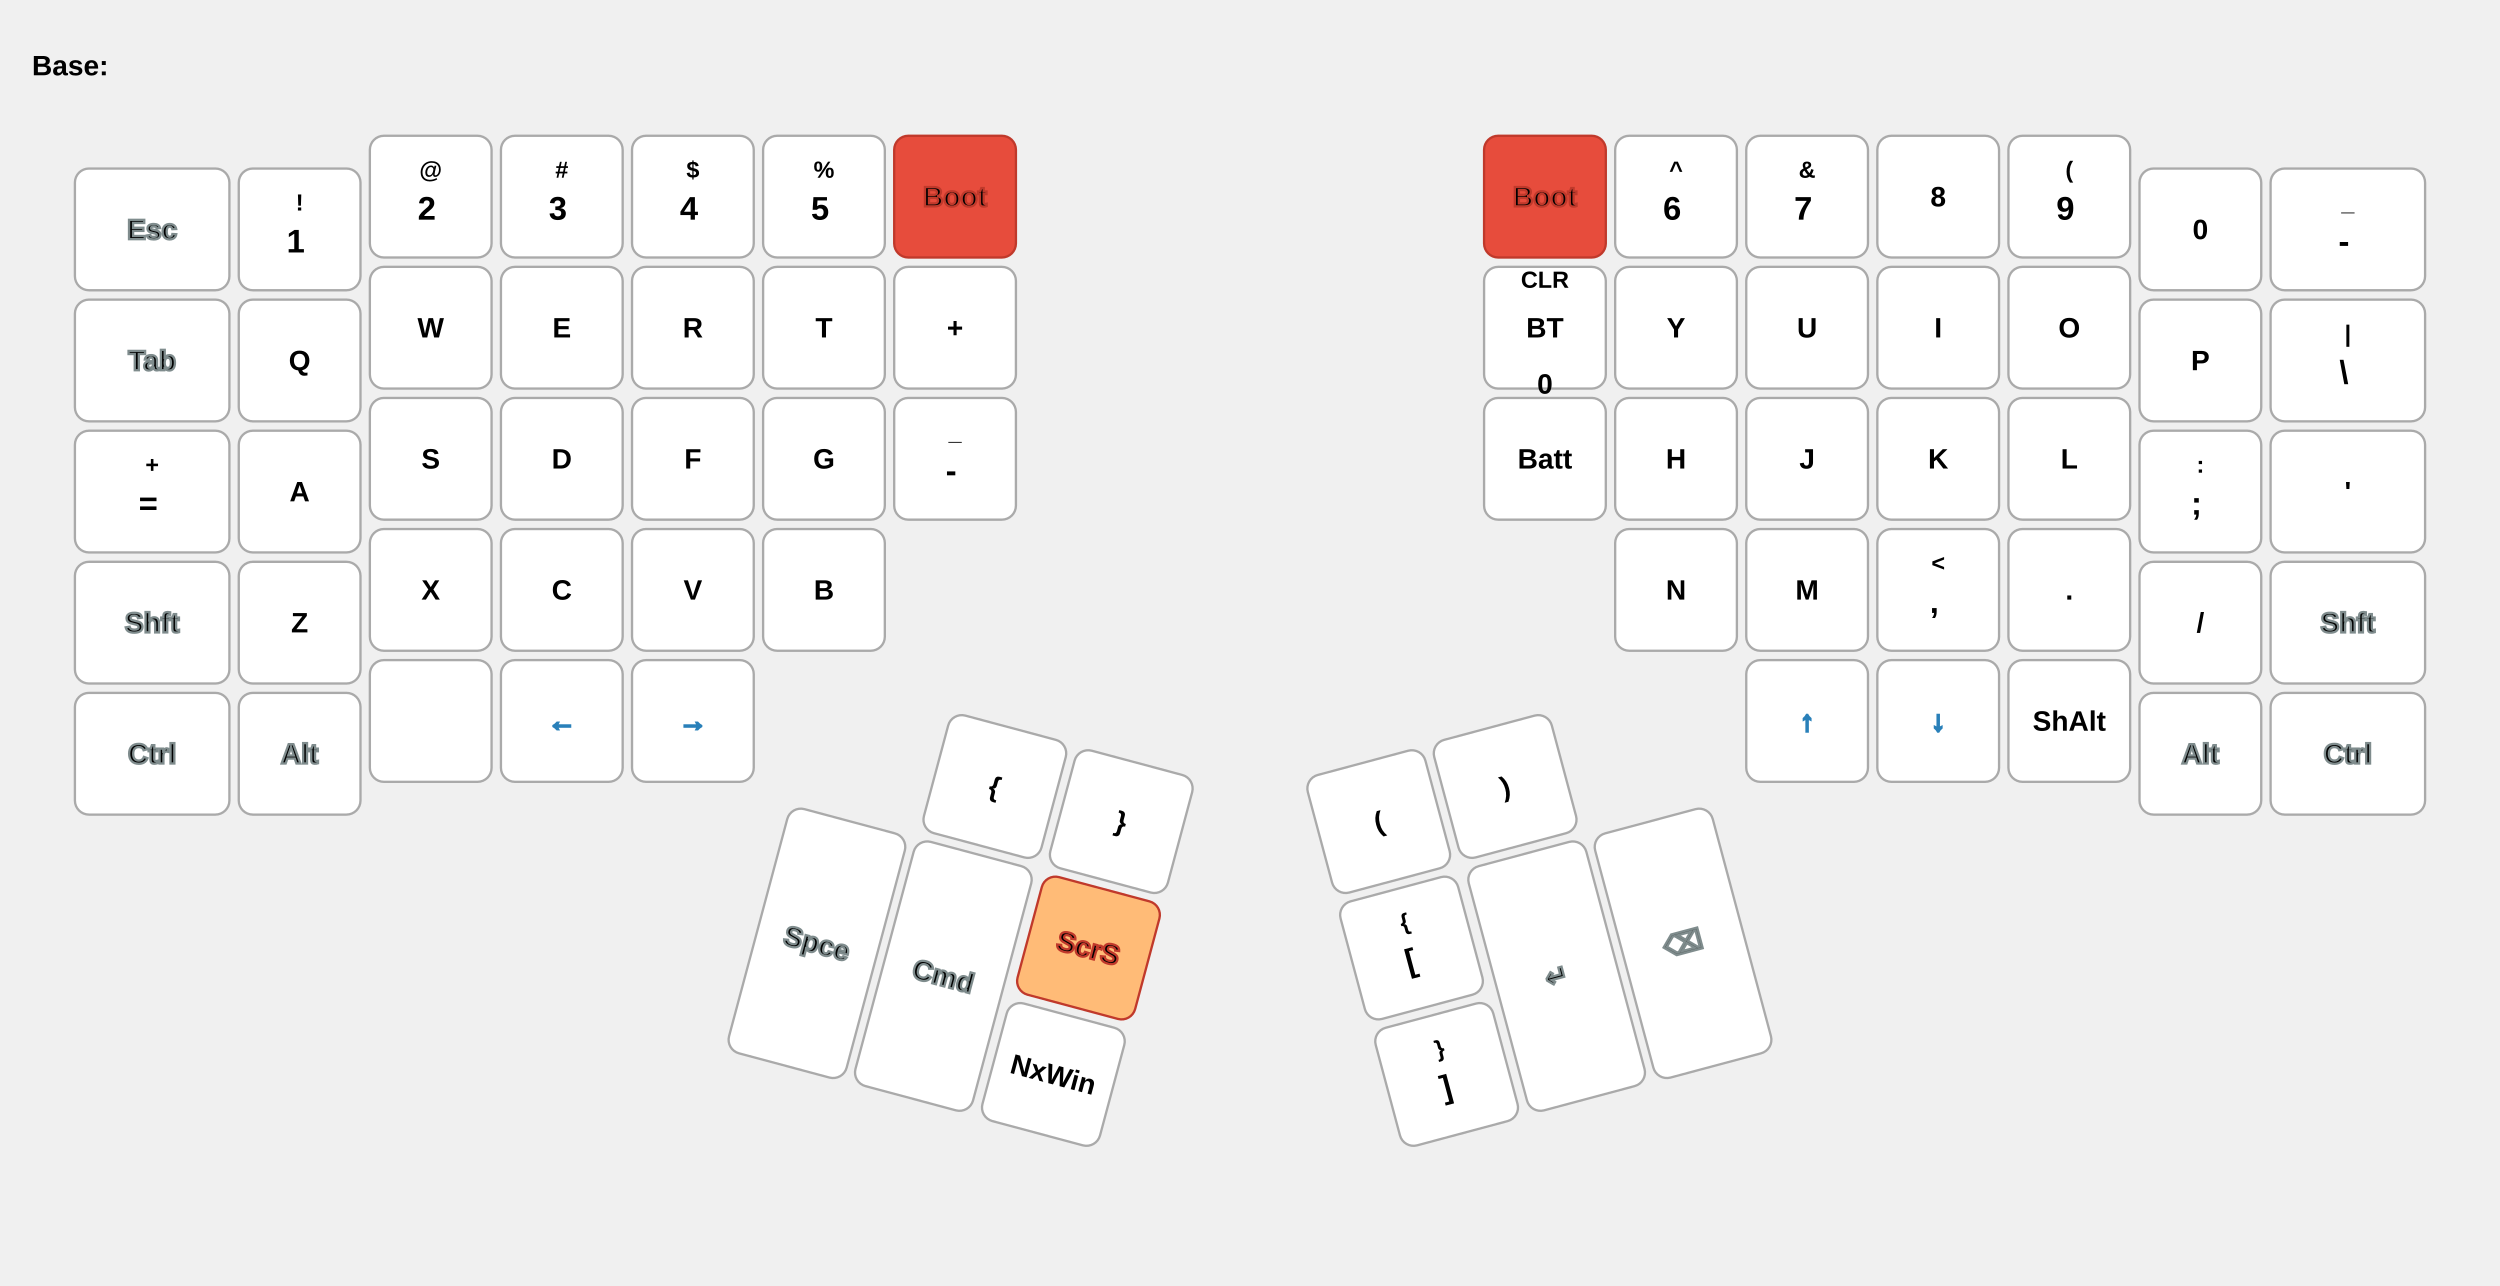
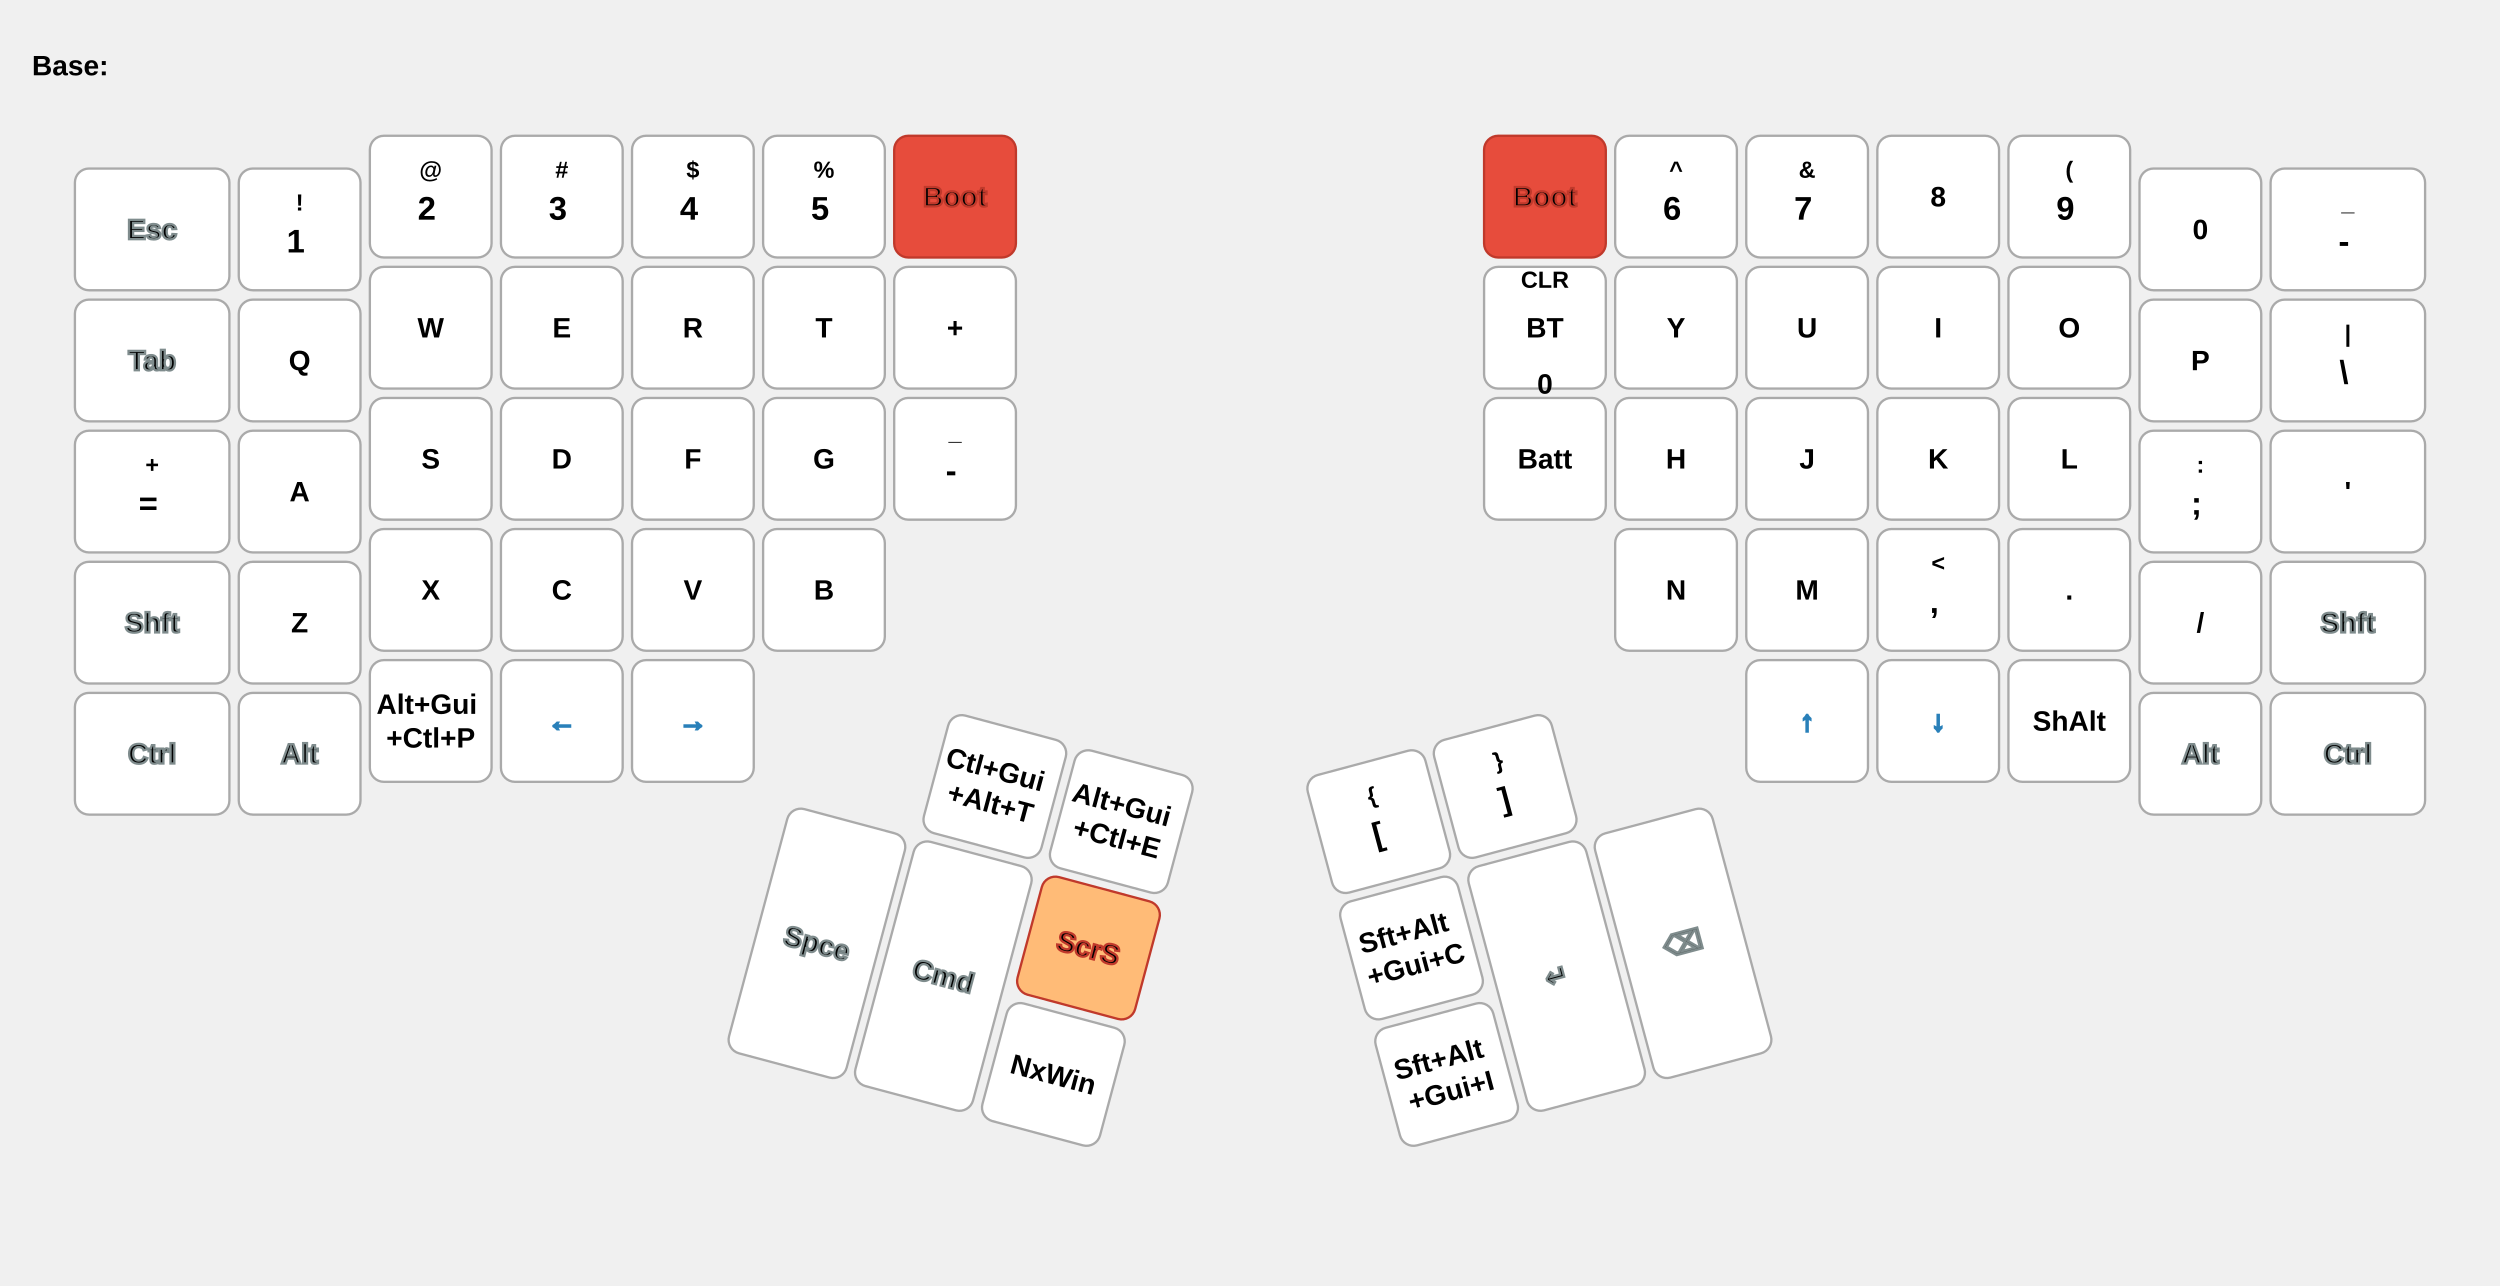
<svg xmlns="http://www.w3.org/2000/svg" width="1068" height="549" viewBox="0 0 1068 549" class="keymap">
  <style>/* Base key style */
.key {
  fill: #ffffff;
  stroke: #aaaaaa;
  stroke-width: 1;
}

/* Layer title styling */
.layer-label {
  font-weight: bold;
  font-size: 18px;
  fill: #333333;
  font-family: 'Arial', sans-serif;
}

/* Text styling */
text {
  font-family: 'Arial', sans-serif;
  fill: #000000;
  text-anchor: middle;
  dominant-baseline: central;
  font-weight: 700;
  stroke: none;
} 
/* App shortcuts */
.WhatsApp-key {
  fill: #25D366 !important;
  stroke: #1EA952 !important;
}

.WhatsApp-key rect, rect.WhatsApp-key {
  fill: #25D366 !important;
  stroke: #1EA952 !important;
}

.Spotify-key {
  fill: #1DB954 !important;
  stroke: #169D45 !important;
}

.Spotify-key rect, rect.Spotify-key {
  fill: #1DB954 !important;
  stroke: #169D45 !important;
}

.Chrome-key {
  fill: #4285F4 !important;
  stroke: #366AC1 !important;
}

.Chrome-key rect, rect.Chrome-key {
  fill: #4285F4 !important;
  stroke: #366AC1 !important;
}

.Cursor-key {
  fill: #9B59B6 !important;
  stroke: #8E44AD !important;
}

.Cursor-key rect, rect.Cursor-key {
  fill: #9B59B6 !important;
  stroke: #8E44AD !important;
}

.GitHub-key {
  fill: #1DB954 !important;
  stroke: #169D45 !important;
}

.GitHub-key rect, rect.GitHub-key {
  fill: #1DB954 !important;
  stroke: #169D45 !important;
}

.topLeft-key {
  fill: #33cc33 !important;
  stroke: #1EA952 !important;
}

.topLeft-key rect, rect.topLeft-key {
  fill: #33cc33 !important;
  stroke: #1EA952 !important;
}

.LeftScr-key {
  fill: #E67E22 !important;
  stroke: #D35400 !important;
}

.LeftScr-key rect, rect.LeftScr-key {
  fill: #E67E22 !important;
  stroke: #D35400 !important;
}

.RightScr-key {
  fill: #F39C12 !important;
  stroke: #E67E22 !important;
}

.RightScr-key rect, rect.RightScr-key {
  fill: #F39C12 !important;
  stroke: #E67E22 !important;
}

/* Currency symbols */
.euro-key {
  fill: #2980B9 !important;
  stroke: #2471A3 !important;
}

.euro-key rect, rect.euro-key {
  fill: #2980B9 !important;
  stroke: #2471A3 !important;
}

.pound-key {
  fill: #3498DB !important;
  stroke: #2980B9 !important;
}

.pound-key rect, rect.pound-key {
  fill: #3498DB !important;
  stroke: #2980B9 !important;
}

/* System keys */
.BOOT-key {
  fill: #E74C3C !important;
  stroke: #C0392B !important;
}

.BOOT-key rect, rect.BOOT-key {
  fill: #E74C3C !important;
  stroke: #C0392B !important;
}

.Fn1-key {
  fill: #9B59B6 !important;
  stroke: #8E44AD !important;
}

.Fn1-key rect, rect.Fn1-key {
  fill: #9B59B6 !important;
  stroke: #8E44AD !important;
}

.Fn2-key {
  fill: #8E44AD !important;
  stroke: #7D3C98 !important;
}

.Fn2-key rect, rect.Fn2-key {
  fill: #8E44AD !important;
  stroke: #7D3C98 !important;
}

/* Special characters */
.Email-key {
  fill: #16A085 !important;
  stroke: #0E6655 !important;
}

.Email-key rect, rect.Email-key {
  fill: #16A085 !important;
  stroke: #0E6655 !important;
}

.o-umlaut-key {
  fill: #27AE60 !important;
  stroke: #229954 !important;
}

.o-umlaut-key rect, rect.o-umlaut-key {
  fill: #27AE60 !important;
  stroke: #229954 !important;
}

.a-ring-key {
  fill: #2ECC71 !important;
  stroke: #27AE60 !important;
}

.a-ring-key rect, rect.a-ring-key {
  fill: #2ECC71 !important;
  stroke: #27AE60 !important;
}

/* Navigation keys */
.arrow-key {
  fill: #3498DB !important;
  stroke: #2980B9 !important;
}

.arrow-key rect, rect.arrow-key {
  fill: #3498DB !important;
  stroke: #2980B9 !important;
}

/* Screenshot */
.Screenshot-key {
  fill: #ffbb77 !important;
  stroke: #C0392B !important;
}

.Screenshot-key rect, rect.Screenshot-key {
  fill: #ffbb77 !important;
  stroke: #C0392B !important;
}

/* Modifiers */
.mod-key {
  fill: #95A5A6 !important;
  stroke: #7F8C8D !important;
}

.mod-key rect, rect.mod-key {
  fill: #95A5A6 !important;
  stroke: #7F8C8D !important;
}

/* Font adjustments to make text more solid */
text, tspan {
  font-family: 'Arial', sans-serif !important;
  font-weight: 700 !important;
  fill: #000000 !important;
  stroke: none !important;
  text-rendering: geometricPrecision !important;
}

/* Ensure all key text is black and bold */
.key text, .key tspan {
  fill: #000000 !important;
  font-weight: 700 !important;
}

/* Make text on colored keys more readable */
.WhatsApp-key text, .WhatsApp-key tspan,
.Spotify-key text, .Spotify-key tspan,
.Chrome-key text, .Chrome-key tspan,
.Cursor-key text, .Cursor-key tspan,
.GitHub-key text, .GitHub-key tspan,
.topLeft-key text, .topLeft-key tspan,
.LeftScr-key text, .LeftScr-key tspan,
.RightScr-key text, .RightScr-key tspan,
.euro-key text, .euro-key tspan,
.pound-key text, .pound-key tspan,
.BOOT-key text, .BOOT-key tspan,
.Fn1-key text, .Fn1-key tspan,
.Fn2-key text, .Fn2-key tspan,
.Email-key text, .Email-key tspan,
.o-umlaut-key text, .o-umlaut-key tspan,
.a-ring-key text, .a-ring-key tspan,
.arrow-key text, .arrow-key tspan,
.Screenshot-key text, .Screenshot-key tspan,
.mod-key text, .mod-key tspan {
  fill: #000000 !important;
  font-weight: 700 !important;
}

/* Shifted symbols styling */
.shifted {
  fill: #555555 !important;
  font-weight: 700 !important;
  font-size: 10px !important;
}

/* Position the shifted symbols above the main key label */
.key text.shifted {
  dominant-baseline: hanging !important;
}

/* Add CSS for dual-labeled keys */
.dual-label {
  position: relative;
  display: block;
}

.primary-label {
  font-size: 14px;
  font-weight: 700;
  text-anchor: middle;
  dominant-baseline: central;
  fill: #000000;
}

.shifted-label {
  font-size: 10px;
  font-weight: 700;
  text-anchor: middle;
  dominant-baseline: hanging;
  fill: #444444;
} </style>
  <g transform="translate(30, 0)" class="layer-Base">
    <text x="0" y="28" class="label" id="Base">Base:</text>
    <g transform="translate(0, 56)">
      <g transform="translate(35, 42)" class="key keypos-0">
        <rect rx="6" ry="6" x="-33" y="-26" width="66" height="52" class="key" />
        <text x="0" y="0" class="key tap">
          <tspan class="mod-key">Esc</tspan>
        </text>
      </g>
      <g transform="translate(98, 42)" class="key keypos-1">
        <rect rx="6" ry="6" x="-26" y="-26" width="52" height="52" class="key" />
        <text x="0" y="0" class="key tap">
          <tspan class="primary-label" y="5">1</tspan>
          <tspan class="shifted-label" x="0" y="-15">!</tspan>
        </text>
      </g>
      <g transform="translate(154, 28)" class="key keypos-2">
        <rect rx="6" ry="6" x="-26" y="-26" width="52" height="52" class="key" />
        <text x="0" y="0" class="key tap">
          <tspan class="primary-label" y="5">2</tspan>
          <tspan class="shifted-label" x="0" y="-15">@</tspan>
        </text>
      </g>
      <g transform="translate(210, 28)" class="key keypos-3">
        <rect rx="6" ry="6" x="-26" y="-26" width="52" height="52" class="key" />
        <text x="0" y="0" class="key tap">
          <tspan class="primary-label" y="5">3</tspan>
          <tspan class="shifted-label" x="0" y="-15">#</tspan>
        </text>
      </g>
      <g transform="translate(266, 28)" class="key keypos-4">
        <rect rx="6" ry="6" x="-26" y="-26" width="52" height="52" class="key" />
        <text x="0" y="0" class="key tap">
          <tspan class="primary-label" y="5">4</tspan>
          <tspan class="shifted-label" x="0" y="-15">$</tspan>
        </text>
      </g>
      <g transform="translate(322, 28)" class="key keypos-5">
        <rect rx="6" ry="6" x="-26" y="-26" width="52" height="52" class="key" />
        <text x="0" y="0" class="key tap">
          <tspan class="primary-label" y="5">5</tspan>
          <tspan class="shifted-label" x="0" y="-15">%</tspan>
        </text>
      </g>
      <g transform="translate(378, 28)" class="key keypos-6">
        <rect class="BOOT-key" x="-26" y="-26" width="52" height="52" rx="6" ry="6" />
        <text x="0" y="0" class="key tap">
          <tspan class="BOOT-key">Boot</tspan>
        </text>
      </g>
      <g transform="translate(630, 28)" class="key keypos-7">
        <rect class="BOOT-key" x="-26" y="-26" width="52" height="52" rx="6" ry="6" />
        <text x="0" y="0" class="key tap">
          <tspan class="BOOT-key">Boot</tspan>
        </text>
      </g>
      <g transform="translate(686, 28)" class="key keypos-8">
        <rect rx="6" ry="6" x="-26" y="-26" width="52" height="52" class="key" />
        <text x="0" y="0" class="key tap">
          <tspan class="primary-label" y="5">6</tspan>
          <tspan class="shifted-label" x="0" y="-15">^</tspan>
        </text>
      </g>
      <g transform="translate(742, 28)" class="key keypos-9">
        <rect rx="6" ry="6" x="-26" y="-26" width="52" height="52" class="key" />
        <text x="0" y="0" class="key tap">
          <tspan class="primary-label" y="5">7</tspan>
          <tspan class="shifted-label" x="0" y="-15">&amp;</tspan>
        </text>
      </g>
      <g transform="translate(798, 28)" class="key keypos-10">
        <rect rx="6" ry="6" x="-26" y="-26" width="52" height="52" class="key" />
        <text x="0" y="0" class="key tap">8</text>
      </g>
      <g transform="translate(854, 28)" class="key keypos-11">
        <rect rx="6" ry="6" x="-26" y="-26" width="52" height="52" class="key" />
        <text x="0" y="0" class="key tap">
          <tspan class="primary-label" y="5">9</tspan>
          <tspan class="shifted-label" x="0" y="-15">(</tspan>
        </text>
      </g>
      <g transform="translate(910, 42)" class="key keypos-12">
        <rect rx="6" ry="6" x="-26" y="-26" width="52" height="52" class="key" />
        <text x="0" y="0" class="key tap">0</text>
      </g>
      <g transform="translate(973, 42)" class="key keypos-13">
        <rect rx="6" ry="6" x="-33" y="-26" width="66" height="52" class="key" />
        <text x="0" y="0" class="key tap">
          <tspan class="primary-label" y="5">-</tspan>
          <tspan class="shifted-label" x="0" y="-15">_</tspan>
        </text>
      </g>
      <g transform="translate(35, 98)" class="key keypos-14">
        <rect rx="6" ry="6" x="-33" y="-26" width="66" height="52" class="key" />
        <text x="0" y="0" class="key tap">
          <tspan class="mod-key">Tab</tspan>
        </text>
      </g>
      <g transform="translate(98, 98)" class="key keypos-15">
        <rect rx="6" ry="6" x="-26" y="-26" width="52" height="52" class="key" />
        <text x="0" y="0" class="key tap">Q</text>
      </g>
      <g transform="translate(154, 84)" class="key keypos-16">
        <rect rx="6" ry="6" x="-26" y="-26" width="52" height="52" class="key" />
        <text x="0" y="0" class="key tap">W</text>
      </g>
      <g transform="translate(210, 84)" class="key keypos-17">
        <rect rx="6" ry="6" x="-26" y="-26" width="52" height="52" class="key" />
        <text x="0" y="0" class="key tap">E</text>
      </g>
      <g transform="translate(266, 84)" class="key keypos-18">
        <rect rx="6" ry="6" x="-26" y="-26" width="52" height="52" class="key" />
        <text x="0" y="0" class="key tap">R</text>
      </g>
      <g transform="translate(322, 84)" class="key keypos-19">
        <rect rx="6" ry="6" x="-26" y="-26" width="52" height="52" class="key" />
        <text x="0" y="0" class="key tap">T</text>
      </g>
      <g transform="translate(378, 84)" class="key keypos-20">
        <rect rx="6" ry="6" x="-26" y="-26" width="52" height="52" class="key" />
        <text x="0" y="0" class="key tap">+</text>
      </g>
      <g transform="translate(630, 84)" class="key keypos-21">
        <rect rx="6" ry="6" x="-26" y="-26" width="52" height="52" class="key" />
        <text x="0" y="0" class="key tap">BT</text>
        <text x="0" y="24" class="key hold">0</text>
        <text x="0" y="-24" class="key shifted">CLR</text>
      </g>
      <g transform="translate(686, 84)" class="key keypos-22">
        <rect rx="6" ry="6" x="-26" y="-26" width="52" height="52" class="key" />
        <text x="0" y="0" class="key tap">Y</text>
      </g>
      <g transform="translate(742, 84)" class="key keypos-23">
        <rect rx="6" ry="6" x="-26" y="-26" width="52" height="52" class="key" />
        <text x="0" y="0" class="key tap">U</text>
      </g>
      <g transform="translate(798, 84)" class="key keypos-24">
        <rect rx="6" ry="6" x="-26" y="-26" width="52" height="52" class="key" />
        <text x="0" y="0" class="key tap">I</text>
      </g>
      <g transform="translate(854, 84)" class="key keypos-25">
        <rect rx="6" ry="6" x="-26" y="-26" width="52" height="52" class="key" />
        <text x="0" y="0" class="key tap">O</text>
      </g>
      <g transform="translate(910, 98)" class="key keypos-26">
        <rect rx="6" ry="6" x="-26" y="-26" width="52" height="52" class="key" />
        <text x="0" y="0" class="key tap">P</text>
      </g>
      <g transform="translate(973, 98)" class="key keypos-27">
        <rect rx="6" ry="6" x="-33" y="-26" width="66" height="52" class="key" />
        <text x="0" y="0" class="key tap">
          <tspan class="primary-label" y="5">\</tspan>
          <tspan class="shifted-label" x="0" y="-15">|</tspan>
        </text>
      </g>
      <g transform="translate(35, 154)" class="key keypos-28">
        <rect rx="6" ry="6" x="-33" y="-26" width="66" height="52" class="key" />
        <text x="0" y="0" class="key tap">
          <tspan class="primary-label" y="5">=</tspan>
          <tspan class="shifted-label" x="0" y="-15">+</tspan>
        </text>
      </g>
      <g transform="translate(98, 154)" class="key keypos-29">
        <rect rx="6" ry="6" x="-26" y="-26" width="52" height="52" class="key" />
        <text x="0" y="0" class="key tap">A</text>
      </g>
      <g transform="translate(154, 140)" class="key keypos-30">
        <rect rx="6" ry="6" x="-26" y="-26" width="52" height="52" class="key" />
        <text x="0" y="0" class="key tap">S</text>
      </g>
      <g transform="translate(210, 140)" class="key keypos-31">
        <rect rx="6" ry="6" x="-26" y="-26" width="52" height="52" class="key" />
        <text x="0" y="0" class="key tap">D</text>
      </g>
      <g transform="translate(266, 140)" class="key keypos-32">
        <rect rx="6" ry="6" x="-26" y="-26" width="52" height="52" class="key" />
        <text x="0" y="0" class="key tap">F</text>
      </g>
      <g transform="translate(322, 140)" class="key keypos-33">
        <rect rx="6" ry="6" x="-26" y="-26" width="52" height="52" class="key" />
        <text x="0" y="0" class="key tap">G</text>
      </g>
      <g transform="translate(378, 140)" class="key keypos-34">
        <rect rx="6" ry="6" x="-26" y="-26" width="52" height="52" class="key" />
        <text x="0" y="0" class="key tap">
          <tspan class="primary-label" y="5">-</tspan>
          <tspan class="shifted-label" x="0" y="-15">_</tspan>
        </text>
      </g>
      <g transform="translate(395, 280) rotate(15.0)" class="key keypos-35">
        <rect rx="6" ry="6" x="-26" y="-26" width="52" height="52" class="key" />
-         <text x="0" y="0" class="key tap">{</text>
+         <text x="0" y="0" class="key tap">
+           <tspan x="0" dy="-0.6em">Ctl+Gui</tspan>
+           <tspan x="0" dy="1.2em">+Alt+T</tspan>
+         </text>
      </g>
      <g transform="translate(449, 295) rotate(15.0)" class="key keypos-36">
        <rect rx="6" ry="6" x="-26" y="-26" width="52" height="52" class="key" />
-         <text x="0" y="0" class="key tap">}</text>
+         <text x="0" y="0" class="key tap">
+           <tspan x="0" dy="-0.6em">Alt+Gui</tspan>
+           <tspan x="0" dy="1.2em">+Ctl+E</tspan>
+         </text>
      </g>
      <g transform="translate(559, 295) rotate(-15.0)" class="key keypos-37">
        <rect rx="6" ry="6" x="-26" y="-26" width="52" height="52" class="key" />
-         <text x="0" y="0" class="key tap">(</text>
+         <text x="0" y="0" class="key tap">
+           <tspan class="primary-label" y="5">[</tspan>
+           <tspan class="shifted-label" x="0" y="-15">{</tspan>
+         </text>
      </g>
      <g transform="translate(613, 280) rotate(-15.0)" class="key keypos-38">
        <rect rx="6" ry="6" x="-26" y="-26" width="52" height="52" class="key" />
-         <text x="0" y="0" class="key tap">)</text>
+         <text x="0" y="0" class="key tap">
+           <tspan class="primary-label" y="5">]</tspan>
+           <tspan class="shifted-label" x="0" y="-15">}</tspan>
+         </text>
      </g>
      <g transform="translate(630, 140)" class="key keypos-39">
        <rect rx="6" ry="6" x="-26" y="-26" width="52" height="52" class="key" />
        <text x="0" y="0" class="key tap">Batt</text>
      </g>
      <g transform="translate(686, 140)" class="key keypos-40">
        <rect rx="6" ry="6" x="-26" y="-26" width="52" height="52" class="key" />
        <text x="0" y="0" class="key tap">H</text>
      </g>
      <g transform="translate(742, 140)" class="key keypos-41">
        <rect rx="6" ry="6" x="-26" y="-26" width="52" height="52" class="key" />
        <text x="0" y="0" class="key tap">J</text>
      </g>
      <g transform="translate(798, 140)" class="key keypos-42">
        <rect rx="6" ry="6" x="-26" y="-26" width="52" height="52" class="key" />
        <text x="0" y="0" class="key tap">K</text>
      </g>
      <g transform="translate(854, 140)" class="key keypos-43">
        <rect rx="6" ry="6" x="-26" y="-26" width="52" height="52" class="key" />
        <text x="0" y="0" class="key tap">L</text>
      </g>
      <g transform="translate(910, 154)" class="key keypos-44">
        <rect rx="6" ry="6" x="-26" y="-26" width="52" height="52" class="key" />
        <text x="0" y="0" class="key tap">
          <tspan class="primary-label" y="5">;</tspan>
          <tspan class="shifted-label" x="0" y="-15">:</tspan>
        </text>
      </g>
      <g transform="translate(973, 154)" class="key keypos-45">
        <rect rx="6" ry="6" x="-33" y="-26" width="66" height="52" class="key" />
        <text x="0" y="0" class="key tap">'</text>
      </g>
      <g transform="translate(35, 210)" class="key keypos-46">
        <rect rx="6" ry="6" x="-33" y="-26" width="66" height="52" class="key" />
        <text x="0" y="0" class="key tap">
          <tspan class="mod-key">Shft</tspan>
        </text>
      </g>
      <g transform="translate(98, 210)" class="key keypos-47">
        <rect rx="6" ry="6" x="-26" y="-26" width="52" height="52" class="key" />
        <text x="0" y="0" class="key tap">Z</text>
      </g>
      <g transform="translate(154, 196)" class="key keypos-48">
        <rect rx="6" ry="6" x="-26" y="-26" width="52" height="52" class="key" />
        <text x="0" y="0" class="key tap">X</text>
      </g>
      <g transform="translate(210, 196)" class="key keypos-49">
        <rect rx="6" ry="6" x="-26" y="-26" width="52" height="52" class="key" />
        <text x="0" y="0" class="key tap">C</text>
      </g>
      <g transform="translate(266, 196)" class="key keypos-50">
        <rect rx="6" ry="6" x="-26" y="-26" width="52" height="52" class="key" />
        <text x="0" y="0" class="key tap">V</text>
      </g>
      <g transform="translate(322, 196)" class="key keypos-51">
        <rect rx="6" ry="6" x="-26" y="-26" width="52" height="52" class="key" />
        <text x="0" y="0" class="key tap">B</text>
      </g>
      <g transform="translate(435, 349) rotate(15.0)" class="key keypos-52">
        <rect class="Screenshot-key" x="-26" y="-26" width="52" height="52" rx="6" ry="6" />
        <text x="0" y="0" class="key tap">
          <tspan class="Screenshot-key">ScrS</tspan>
        </text>
      </g>
      <g transform="translate(573, 349) rotate(-15.0)" class="key keypos-53">
        <rect rx="6" ry="6" x="-26" y="-26" width="52" height="52" class="key" />
        <text x="0" y="0" class="key tap">
-           <tspan class="primary-label" y="5">[</tspan>
-           <tspan class="shifted-label" x="0" y="-15">{</tspan>
+           <tspan x="0" dy="-0.6em">Sft+Alt</tspan>
+           <tspan x="0" dy="1.2em">+Gui+C</tspan>
        </text>
      </g>
      <g transform="translate(686, 196)" class="key keypos-54">
        <rect rx="6" ry="6" x="-26" y="-26" width="52" height="52" class="key" />
        <text x="0" y="0" class="key tap">N</text>
      </g>
      <g transform="translate(742, 196)" class="key keypos-55">
        <rect rx="6" ry="6" x="-26" y="-26" width="52" height="52" class="key" />
        <text x="0" y="0" class="key tap">M</text>
      </g>
      <g transform="translate(798, 196)" class="key keypos-56">
        <rect rx="6" ry="6" x="-26" y="-26" width="52" height="52" class="key" />
        <text x="0" y="0" class="key tap">
          <tspan class="primary-label" y="5">,</tspan>
          <tspan class="shifted-label" x="0" y="-15">&lt;</tspan>
        </text>
      </g>
      <g transform="translate(854, 196)" class="key keypos-57">
        <rect rx="6" ry="6" x="-26" y="-26" width="52" height="52" class="key" />
        <text x="0" y="0" class="key tap">.</text>
      </g>
      <g transform="translate(910, 210)" class="key keypos-58">
        <rect rx="6" ry="6" x="-26" y="-26" width="52" height="52" class="key" />
        <text x="0" y="0" class="key tap">/</text>
      </g>
      <g transform="translate(973, 210)" class="key keypos-59">
        <rect rx="6" ry="6" x="-33" y="-26" width="66" height="52" class="key" />
        <text x="0" y="0" class="key tap">
          <tspan class="mod-key">Shft</tspan>
        </text>
      </g>
      <g transform="translate(35, 266)" class="key keypos-60">
        <rect rx="6" ry="6" x="-33" y="-26" width="66" height="52" class="key" />
        <text x="0" y="0" class="key tap">
          <tspan class="mod-key">Ctrl</tspan>
        </text>
      </g>
      <g transform="translate(98, 266)" class="key keypos-61">
        <rect rx="6" ry="6" x="-26" y="-26" width="52" height="52" class="key" />
        <text x="0" y="0" class="key tap">
          <tspan class="mod-key">Alt</tspan>
        </text>
      </g>
      <g transform="translate(154, 252)" class="key keypos-62">
        <rect rx="6" ry="6" x="-26" y="-26" width="52" height="52" class="key" />
+         <text x="0" y="0" class="key tap">
+           <tspan x="0" dy="-0.6em">Alt+Gui</tspan>
+           <tspan x="0" dy="1.2em">+Ctl+P</tspan>
+         </text>
      </g>
      <g transform="translate(210, 252)" class="key keypos-63">
        <rect rx="6" ry="6" x="-26" y="-26" width="52" height="52" class="key" />
        <text x="0" y="0" class="key tap">
          <tspan class="arrow-key">←</tspan>
        </text>
      </g>
      <g transform="translate(266, 252)" class="key keypos-64">
        <rect rx="6" ry="6" x="-26" y="-26" width="52" height="52" class="key" />
        <text x="0" y="0" class="key tap">
          <tspan class="arrow-key">→</tspan>
        </text>
      </g>
      <g transform="translate(319, 347) rotate(15.0)" class="key keypos-65">
        <rect rx="6" ry="6" x="-26" y="-54" width="52" height="108" class="key" />
        <text x="0" y="0" class="key tap">
          <tspan class="mod-key">Spce</tspan>
        </text>
      </g>
      <g transform="translate(373, 361) rotate(15.0)" class="key keypos-66">
        <rect rx="6" ry="6" x="-26" y="-54" width="52" height="108" class="key" />
        <text x="0" y="0" class="key tap">
          <tspan class="mod-key">Cmd</tspan>
        </text>
      </g>
      <g transform="translate(420, 403) rotate(15.0)" class="key keypos-67">
        <rect rx="6" ry="6" x="-26" y="-26" width="52" height="52" class="key" />
        <text x="0" y="0" class="key tap">NxWin</text>
      </g>
      <g transform="translate(588, 403) rotate(-15.0)" class="key keypos-68">
        <rect rx="6" ry="6" x="-26" y="-26" width="52" height="52" class="key" />
        <text x="0" y="0" class="key tap">
-           <tspan class="primary-label" y="5">]</tspan>
-           <tspan class="shifted-label" x="0" y="-15">}</tspan>
+           <tspan x="0" dy="-0.6em">Sft+Alt</tspan>
+           <tspan x="0" dy="1.2em">+Gui+I</tspan>
        </text>
      </g>
      <g transform="translate(635, 361) rotate(-15.0)" class="key keypos-69">
        <rect rx="6" ry="6" x="-26" y="-54" width="52" height="108" class="key" />
        <text x="0" y="0" class="key tap">
          <tspan class="mod-key">↵</tspan>
        </text>
      </g>
      <g transform="translate(689, 347) rotate(-15.0)" class="key keypos-70">
        <rect rx="6" ry="6" x="-26" y="-54" width="52" height="108" class="key" />
        <text x="0" y="0" class="key tap">
          <tspan class="mod-key">⌫</tspan>
        </text>
      </g>
      <g transform="translate(742, 252)" class="key keypos-71">
        <rect rx="6" ry="6" x="-26" y="-26" width="52" height="52" class="key" />
        <text x="0" y="0" class="key tap">
          <tspan class="arrow-key">↑</tspan>
        </text>
      </g>
      <g transform="translate(798, 252)" class="key keypos-72">
        <rect rx="6" ry="6" x="-26" y="-26" width="52" height="52" class="key" />
        <text x="0" y="0" class="key tap">
          <tspan class="arrow-key">↓</tspan>
        </text>
      </g>
      <g transform="translate(854, 252)" class="key keypos-73">
        <rect rx="6" ry="6" x="-26" y="-26" width="52" height="52" class="key" />
        <text x="0" y="0" class="key tap">ShAlt</text>
      </g>
      <g transform="translate(910, 266)" class="key keypos-74">
        <rect rx="6" ry="6" x="-26" y="-26" width="52" height="52" class="key" />
        <text x="0" y="0" class="key tap">
          <tspan class="mod-key">Alt</tspan>
        </text>
      </g>
      <g transform="translate(973, 266)" class="key keypos-75">
        <rect rx="6" ry="6" x="-33" y="-26" width="66" height="52" class="key" />
        <text x="0" y="0" class="key tap">
          <tspan class="mod-key">Ctrl</tspan>
        </text>
      </g>
    </g>
  </g>
</svg>
